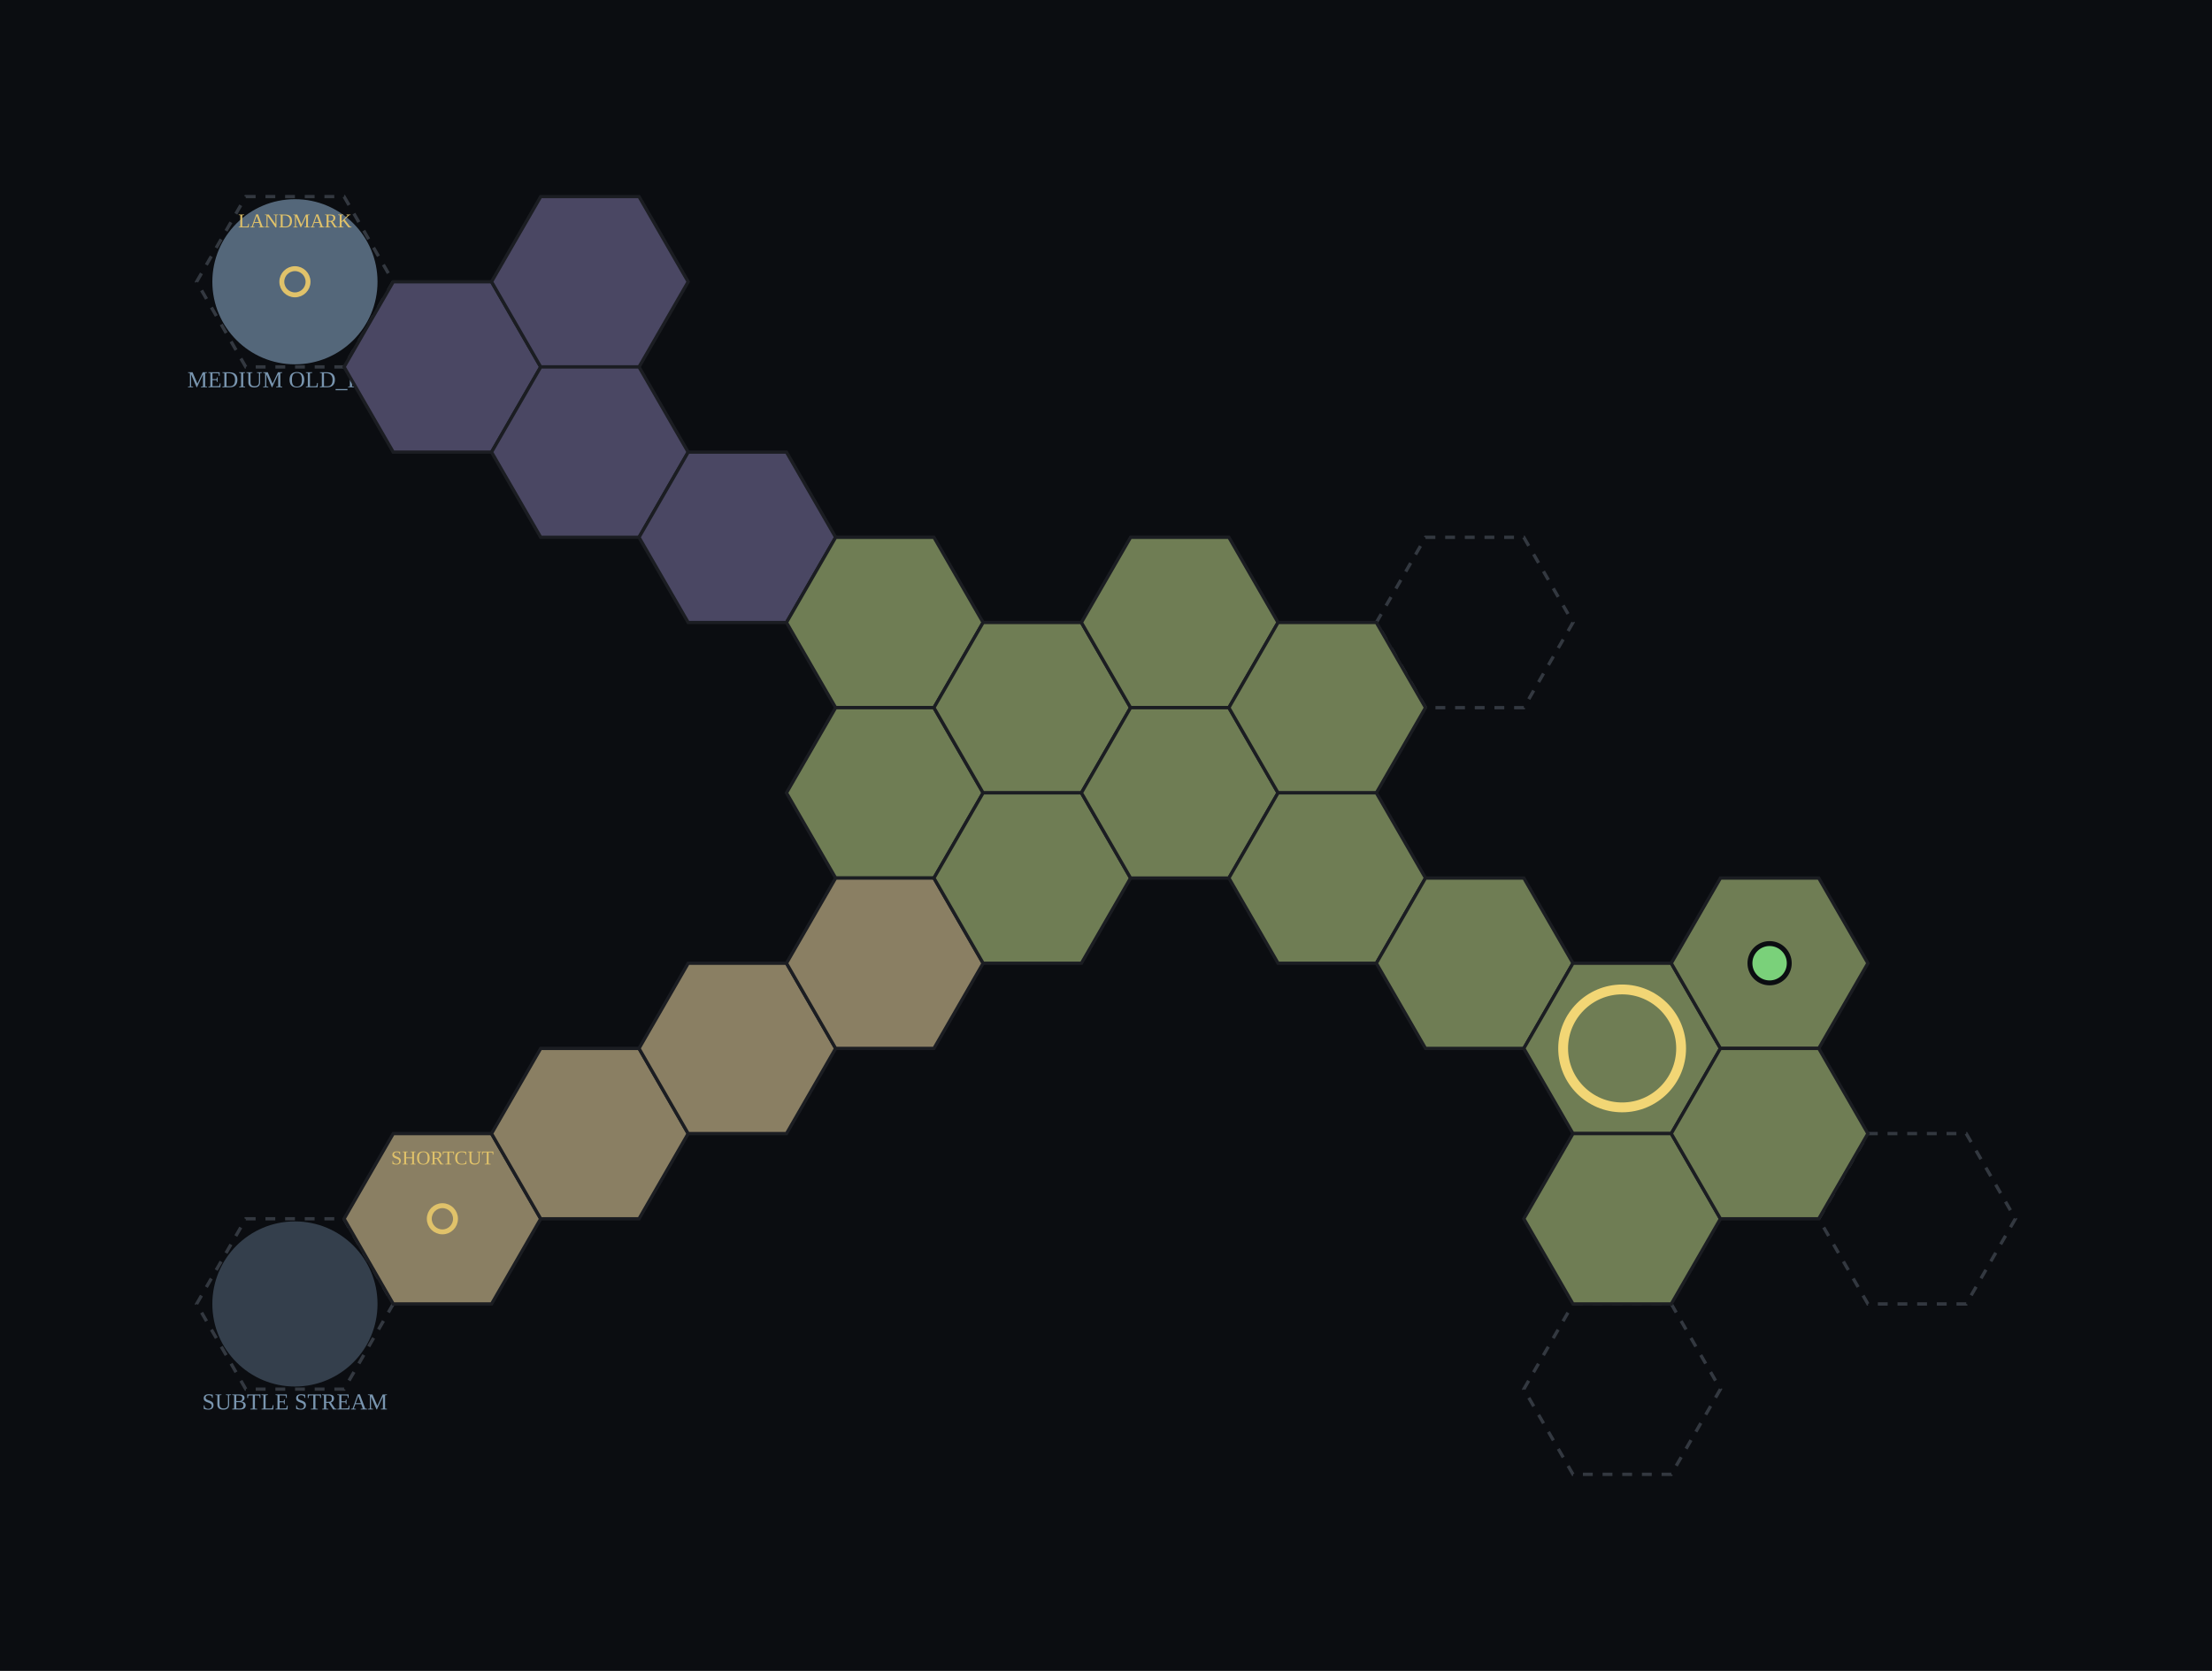
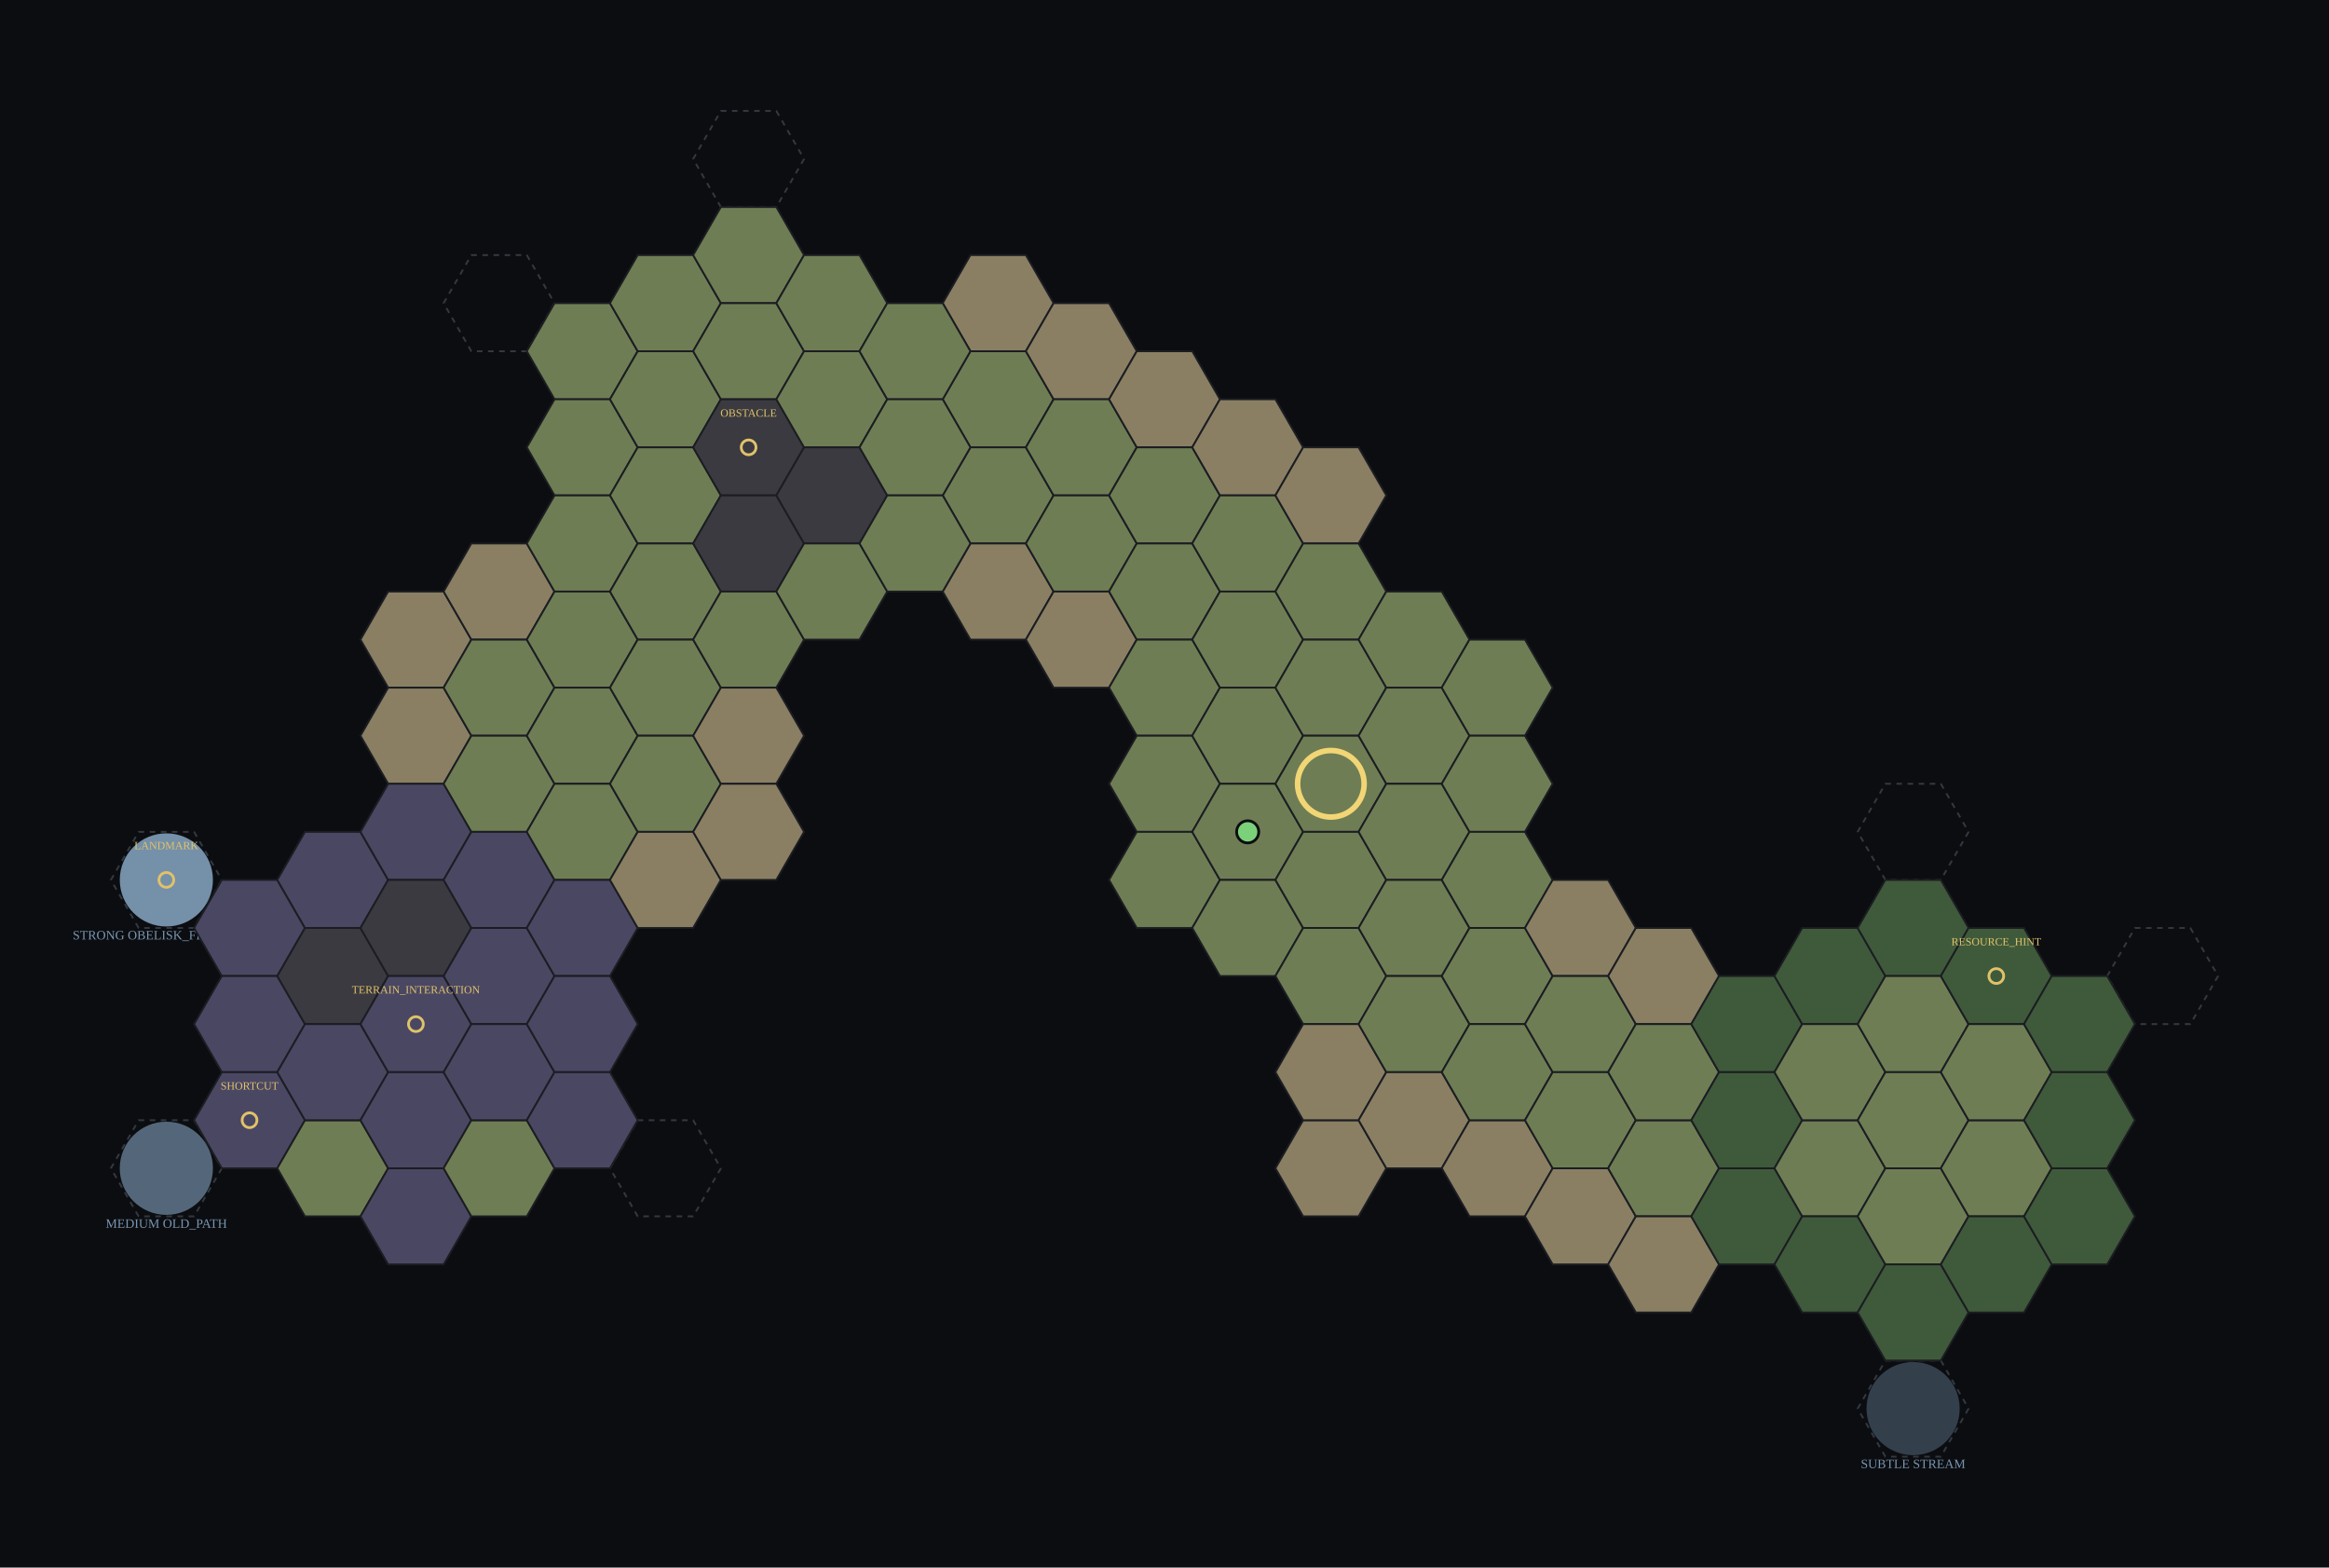
- <svg xmlns="http://www.w3.org/2000/svg" viewBox="-105.0 -34.0 675.0 510.0" width="675" height="510">
-   <rect x="-105.0" y="-34.0" width="675.0" height="510.0" fill="#0b0d11" />
-   <polygon points="-30.0,26.0 0.0,26.0 15.0,52.0 0.0,78.0 -30.0,78.0 -45.0,52.0" fill="none" stroke="#5b6470" stroke-width="1" stroke-dasharray="3 3" opacity="0.5" />
-   <polygon points="-30.0,338.0 0.0,338.0 15.0,364.0 0.0,390.0 -30.0,390.0 -45.0,364.0" fill="none" stroke="#5b6470" stroke-width="1" stroke-dasharray="3 3" opacity="0.5" />
-   <polygon points="330.0,130.0 360.0,130.0 375.0,156.0 360.0,182.0 330.0,182.0 315.0,156.0" fill="none" stroke="#5b6470" stroke-width="1" stroke-dasharray="3 3" opacity="0.5" />
-   <polygon points="375.0,364.0 405.0,364.0 420.0,390.0 405.0,416.0 375.0,416.0 360.0,390.0" fill="none" stroke="#5b6470" stroke-width="1" stroke-dasharray="3 3" opacity="0.5" />
-   <polygon points="465.0,312.0 495.0,312.0 510.0,338.0 495.0,364.0 465.0,364.0 450.0,338.0" fill="none" stroke="#5b6470" stroke-width="1" stroke-dasharray="3 3" opacity="0.5" />
-   <circle cx="-15.0" cy="52.0" r="25.2" fill="rgba(158,195,228,0.5)" />
-   <text x="-15.0" y="84.2" text-anchor="middle" font-size="7" fill="#9ec3e4" opacity="0.75">MEDIUM OLD_PATH</text>
-   <circle cx="-15.0" cy="364.0" r="25.2" fill="rgba(158,195,228,0.28)" />
-   <text x="-15.0" y="396.2" text-anchor="middle" font-size="7" fill="#9ec3e4" opacity="0.75">SUBTLE STREAM</text>
-   <polygon points="15.0,52.0 45.0,52.0 60.0,78.0 45.0,104.0 15.0,104.0 0.0,78.0" fill="#4a4763" stroke="#1b1d22" stroke-width="1" />
-   <polygon points="15.0,312.0 45.0,312.0 60.0,338.0 45.0,364.0 15.0,364.0 0.0,338.0" fill="#8a7f63" stroke="#1b1d22" stroke-width="1" />
-   <polygon points="60.0,26.0 90.0,26.0 105.0,52.0 90.0,78.0 60.0,78.0 45.0,52.0" fill="#4a4763" stroke="#1b1d22" stroke-width="1" />
-   <polygon points="60.0,78.0 90.0,78.0 105.0,104.0 90.0,130.0 60.0,130.0 45.0,104.0" fill="#4a4763" stroke="#1b1d22" stroke-width="1" />
-   <polygon points="60.0,286.0 90.0,286.0 105.0,312.0 90.0,338.0 60.0,338.0 45.0,312.0" fill="#8a7f63" stroke="#1b1d22" stroke-width="1" />
-   <polygon points="105.0,104.0 135.0,104.0 150.0,130.0 135.0,156.0 105.0,156.0 90.0,130.0" fill="#4a4763" stroke="#1b1d22" stroke-width="1" />
-   <polygon points="105.0,260.0 135.0,260.0 150.0,286.0 135.0,312.0 105.0,312.0 90.0,286.0" fill="#8a7f63" stroke="#1b1d22" stroke-width="1" />
-   <polygon points="150.0,130.0 180.0,130.0 195.0,156.0 180.0,182.0 150.0,182.0 135.0,156.0" fill="#6f7d54" stroke="#1b1d22" stroke-width="1" />
-   <polygon points="150.0,182.0 180.0,182.0 195.0,208.0 180.0,234.0 150.0,234.0 135.0,208.0" fill="#6f7d54" stroke="#1b1d22" stroke-width="1" />
+ <svg xmlns="http://www.w3.org/2000/svg" viewBox="-60.0 -86.0 1260.0 848.0" width="1260" height="848">
+   <rect x="-60.0" y="-86.0" width="1260.0" height="848.0" fill="#0b0d11" />
+   <polygon points="15.0,364.0 45.0,364.0 60.0,390.0 45.0,416.0 15.0,416.0 0.0,390.0" fill="none" stroke="#5b6470" stroke-width="1" stroke-dasharray="3 3" opacity="0.5" />
+   <polygon points="15.0,520.0 45.0,520.0 60.0,546.0 45.0,572.0 15.0,572.0 0.0,546.0" fill="none" stroke="#5b6470" stroke-width="1" stroke-dasharray="3 3" opacity="0.5" />
+   <polygon points="960.0,650.0 990.0,650.0 1005.0,676.0 990.0,702.0 960.0,702.0 945.0,676.0" fill="none" stroke="#5b6470" stroke-width="1" stroke-dasharray="3 3" opacity="0.5" />
+   <polygon points="960.0,338.0 990.0,338.0 1005.0,364.0 990.0,390.0 960.0,390.0 945.0,364.0" fill="none" stroke="#5b6470" stroke-width="1" stroke-dasharray="3 3" opacity="0.5" />
+   <polygon points="1095.0,416.0 1125.0,416.0 1140.0,442.0 1125.0,468.0 1095.0,468.0 1080.0,442.0" fill="none" stroke="#5b6470" stroke-width="1" stroke-dasharray="3 3" opacity="0.5" />
+   <polygon points="195.0,52.0 225.0,52.0 240.0,78.0 225.0,104.0 195.0,104.0 180.0,78.0" fill="none" stroke="#5b6470" stroke-width="1" stroke-dasharray="3 3" opacity="0.5" />
+   <polygon points="285.0,520.0 315.0,520.0 330.0,546.0 315.0,572.0 285.0,572.0 270.0,546.0" fill="none" stroke="#5b6470" stroke-width="1" stroke-dasharray="3 3" opacity="0.5" />
+   <polygon points="330.0,-26.0 360.0,-26.0 375.0,0.0 360.0,26.0 330.0,26.0 315.0,0.0" fill="none" stroke="#5b6470" stroke-width="1" stroke-dasharray="3 3" opacity="0.5" />
+   <circle cx="30.0" cy="390.0" r="25.2" fill="rgba(158,195,228,0.72)" />
+   <text x="30.0" y="422.2" text-anchor="middle" font-size="7" fill="#9ec3e4" opacity="0.75">STRONG OBELISK_FRAGMENT</text>
+   <circle cx="30.0" cy="546.0" r="25.2" fill="rgba(158,195,228,0.5)" />
+   <text x="30.0" y="578.2" text-anchor="middle" font-size="7" fill="#9ec3e4" opacity="0.75">MEDIUM OLD_PATH</text>
+   <circle cx="975.0" cy="676.0" r="25.2" fill="rgba(158,195,228,0.28)" />
+   <text x="975.0" y="708.2" text-anchor="middle" font-size="7" fill="#9ec3e4" opacity="0.75">SUBTLE STREAM</text>
+   <polygon points="60.0,390.0 90.0,390.0 105.0,416.0 90.0,442.0 60.0,442.0 45.0,416.0" fill="#4a4763" stroke="#1b1d22" stroke-width="1" />
+   <polygon points="60.0,442.0 90.0,442.0 105.0,468.0 90.0,494.0 60.0,494.0 45.0,468.0" fill="#4a4763" stroke="#1b1d22" stroke-width="1" />
+   <polygon points="60.0,494.0 90.0,494.0 105.0,520.0 90.0,546.0 60.0,546.0 45.0,520.0" fill="#4a4763" stroke="#1b1d22" stroke-width="1" />
+   <polygon points="465.0,52.0 495.0,52.0 510.0,78.0 495.0,104.0 465.0,104.0 450.0,78.0" fill="#8a7f63" stroke="#1b1d22" stroke-width="1" />
+   <polygon points="465.0,104.0 495.0,104.0 510.0,130.0 495.0,156.0 465.0,156.0 450.0,130.0" fill="#6f7d54" stroke="#1b1d22" stroke-width="1" />
+   <polygon points="465.0,156.0 495.0,156.0 510.0,182.0 495.0,208.0 465.0,208.0 450.0,182.0" fill="#6f7d54" stroke="#1b1d22" stroke-width="1" />
+   <polygon points="465.0,208.0 495.0,208.0 510.0,234.0 495.0,260.0 465.0,260.0 450.0,234.0" fill="#8a7f63" stroke="#1b1d22" stroke-width="1" />
+   <polygon points="510.0,78.0 540.0,78.0 555.0,104.0 540.0,130.0 510.0,130.0 495.0,104.0" fill="#8a7f63" stroke="#1b1d22" stroke-width="1" />
+   <polygon points="510.0,130.0 540.0,130.0 555.0,156.0 540.0,182.0 510.0,182.0 495.0,156.0" fill="#6f7d54" stroke="#1b1d22" stroke-width="1" />
+   <polygon points="510.0,182.0 540.0,182.0 555.0,208.0 540.0,234.0 510.0,234.0 495.0,208.0" fill="#6f7d54" stroke="#1b1d22" stroke-width="1" />
+   <polygon points="510.0,234.0 540.0,234.0 555.0,260.0 540.0,286.0 510.0,286.0 495.0,260.0" fill="#8a7f63" stroke="#1b1d22" stroke-width="1" />
+   <polygon points="555.0,104.0 585.0,104.0 600.0,130.0 585.0,156.0 555.0,156.0 540.0,130.0" fill="#8a7f63" stroke="#1b1d22" stroke-width="1" />
+   <polygon points="555.0,156.0 585.0,156.0 600.0,182.0 585.0,208.0 555.0,208.0 540.0,182.0" fill="#6f7d54" stroke="#1b1d22" stroke-width="1" />
+   <polygon points="555.0,208.0 585.0,208.0 600.0,234.0 585.0,260.0 555.0,260.0 540.0,234.0" fill="#6f7d54" stroke="#1b1d22" stroke-width="1" />
+   <polygon points="555.0,260.0 585.0,260.0 600.0,286.0 585.0,312.0 555.0,312.0 540.0,286.0" fill="#6f7d54" stroke="#1b1d22" stroke-width="1" />
+   <polygon points="555.0,312.0 585.0,312.0 600.0,338.0 585.0,364.0 555.0,364.0 540.0,338.0" fill="#6f7d54" stroke="#1b1d22" stroke-width="1" />
+   <polygon points="555.0,364.0 585.0,364.0 600.0,390.0 585.0,416.0 555.0,416.0 540.0,390.0" fill="#6f7d54" stroke="#1b1d22" stroke-width="1" />
+   <polygon points="600.0,130.0 630.0,130.0 645.0,156.0 630.0,182.0 600.0,182.0 585.0,156.0" fill="#8a7f63" stroke="#1b1d22" stroke-width="1" />
+   <polygon points="600.0,182.0 630.0,182.0 645.0,208.0 630.0,234.0 600.0,234.0 585.0,208.0" fill="#6f7d54" stroke="#1b1d22" stroke-width="1" />
+   <polygon points="600.0,234.0 630.0,234.0 645.0,260.0 630.0,286.0 600.0,286.0 585.0,260.0" fill="#6f7d54" stroke="#1b1d22" stroke-width="1" />
+   <polygon points="600.0,286.0 630.0,286.0 645.0,312.0 630.0,338.0 600.0,338.0 585.0,312.0" fill="#6f7d54" stroke="#1b1d22" stroke-width="1" />
+   <polygon points="600.0,338.0 630.0,338.0 645.0,364.0 630.0,390.0 600.0,390.0 585.0,364.0" fill="#6f7d54" stroke="#1b1d22" stroke-width="1" />
+   <polygon points="600.0,390.0 630.0,390.0 645.0,416.0 630.0,442.0 600.0,442.0 585.0,416.0" fill="#6f7d54" stroke="#1b1d22" stroke-width="1" />
+   <polygon points="645.0,520.0 675.0,520.0 690.0,546.0 675.0,572.0 645.0,572.0 630.0,546.0" fill="#8a7f63" stroke="#1b1d22" stroke-width="1" />
+   <polygon points="645.0,156.0 675.0,156.0 690.0,182.0 675.0,208.0 645.0,208.0 630.0,182.0" fill="#8a7f63" stroke="#1b1d22" stroke-width="1" />
+   <polygon points="645.0,208.0 675.0,208.0 690.0,234.0 675.0,260.0 645.0,260.0 630.0,234.0" fill="#6f7d54" stroke="#1b1d22" stroke-width="1" />
+   <polygon points="645.0,260.0 675.0,260.0 690.0,286.0 675.0,312.0 645.0,312.0 630.0,286.0" fill="#6f7d54" stroke="#1b1d22" stroke-width="1" />
+   <polygon points="645.0,312.0 675.0,312.0 690.0,338.0 675.0,364.0 645.0,364.0 630.0,338.0" fill="#6f7d54" stroke="#1b1d22" stroke-width="1" />
+   <polygon points="645.0,364.0 675.0,364.0 690.0,390.0 675.0,416.0 645.0,416.0 630.0,390.0" fill="#6f7d54" stroke="#1b1d22" stroke-width="1" />
+   <polygon points="645.0,416.0 675.0,416.0 690.0,442.0 675.0,468.0 645.0,468.0 630.0,442.0" fill="#6f7d54" stroke="#1b1d22" stroke-width="1" />
+   <polygon points="645.0,468.0 675.0,468.0 690.0,494.0 675.0,520.0 645.0,520.0 630.0,494.0" fill="#8a7f63" stroke="#1b1d22" stroke-width="1" />
+   <polygon points="690.0,234.0 720.0,234.0 735.0,260.0 720.0,286.0 690.0,286.0 675.0,260.0" fill="#6f7d54" stroke="#1b1d22" stroke-width="1" />
+   <polygon points="690.0,286.0 720.0,286.0 735.0,312.0 720.0,338.0 690.0,338.0 675.0,312.0" fill="#6f7d54" stroke="#1b1d22" stroke-width="1" />
+   <polygon points="690.0,338.0 720.0,338.0 735.0,364.0 720.0,390.0 690.0,390.0 675.0,364.0" fill="#6f7d54" stroke="#1b1d22" stroke-width="1" />
+   <polygon points="690.0,390.0 720.0,390.0 735.0,416.0 720.0,442.0 690.0,442.0 675.0,416.0" fill="#6f7d54" stroke="#1b1d22" stroke-width="1" />
+   <polygon points="690.0,442.0 720.0,442.0 735.0,468.0 720.0,494.0 690.0,494.0 675.0,468.0" fill="#6f7d54" stroke="#1b1d22" stroke-width="1" />
+   <polygon points="690.0,494.0 720.0,494.0 735.0,520.0 720.0,546.0 690.0,546.0 675.0,520.0" fill="#8a7f63" stroke="#1b1d22" stroke-width="1" />
+   <polygon points="735.0,520.0 765.0,520.0 780.0,546.0 765.0,572.0 735.0,572.0 720.0,546.0" fill="#8a7f63" stroke="#1b1d22" stroke-width="1" />
+   <polygon points="735.0,260.0 765.0,260.0 780.0,286.0 765.0,312.0 735.0,312.0 720.0,286.0" fill="#6f7d54" stroke="#1b1d22" stroke-width="1" />
+   <polygon points="735.0,312.0 765.0,312.0 780.0,338.0 765.0,364.0 735.0,364.0 720.0,338.0" fill="#6f7d54" stroke="#1b1d22" stroke-width="1" />
+   <polygon points="735.0,364.0 765.0,364.0 780.0,390.0 765.0,416.0 735.0,416.0 720.0,390.0" fill="#6f7d54" stroke="#1b1d22" stroke-width="1" />
+   <polygon points="735.0,416.0 765.0,416.0 780.0,442.0 765.0,468.0 735.0,468.0 720.0,442.0" fill="#6f7d54" stroke="#1b1d22" stroke-width="1" />
+   <polygon points="735.0,468.0 765.0,468.0 780.0,494.0 765.0,520.0 735.0,520.0 720.0,494.0" fill="#6f7d54" stroke="#1b1d22" stroke-width="1" />
+   <polygon points="780.0,546.0 810.0,546.0 825.0,572.0 810.0,598.0 780.0,598.0 765.0,572.0" fill="#8a7f63" stroke="#1b1d22" stroke-width="1" />
+   <polygon points="780.0,390.0 810.0,390.0 825.0,416.0 810.0,442.0 780.0,442.0 765.0,416.0" fill="#8a7f63" stroke="#1b1d22" stroke-width="1" />
+   <polygon points="780.0,442.0 810.0,442.0 825.0,468.0 810.0,494.0 780.0,494.0 765.0,468.0" fill="#6f7d54" stroke="#1b1d22" stroke-width="1" />
+   <polygon points="780.0,494.0 810.0,494.0 825.0,520.0 810.0,546.0 780.0,546.0 765.0,520.0" fill="#6f7d54" stroke="#1b1d22" stroke-width="1" />
+   <polygon points="825.0,520.0 855.0,520.0 870.0,546.0 855.0,572.0 825.0,572.0 810.0,546.0" fill="#6f7d54" stroke="#1b1d22" stroke-width="1" />
+   <polygon points="825.0,572.0 855.0,572.0 870.0,598.0 855.0,624.0 825.0,624.0 810.0,598.0" fill="#8a7f63" stroke="#1b1d22" stroke-width="1" />
+   <polygon points="825.0,416.0 855.0,416.0 870.0,442.0 855.0,468.0 825.0,468.0 810.0,442.0" fill="#8a7f63" stroke="#1b1d22" stroke-width="1" />
+   <polygon points="825.0,468.0 855.0,468.0 870.0,494.0 855.0,520.0 825.0,520.0 810.0,494.0" fill="#6f7d54" stroke="#1b1d22" stroke-width="1" />
+   <polygon points="870.0,546.0 900.0,546.0 915.0,572.0 900.0,598.0 870.0,598.0 855.0,572.0" fill="#3f5a3a" stroke="#1b1d22" stroke-width="1" />
+   <polygon points="870.0,442.0 900.0,442.0 915.0,468.0 900.0,494.0 870.0,494.0 855.0,468.0" fill="#3f5a3a" stroke="#1b1d22" stroke-width="1" />
+   <polygon points="870.0,494.0 900.0,494.0 915.0,520.0 900.0,546.0 870.0,546.0 855.0,520.0" fill="#3f5a3a" stroke="#1b1d22" stroke-width="1" />
+   <polygon points="105.0,520.0 135.0,520.0 150.0,546.0 135.0,572.0 105.0,572.0 90.0,546.0" fill="#6f7d54" stroke="#1b1d22" stroke-width="1" />
+   <polygon points="105.0,364.0 135.0,364.0 150.0,390.0 135.0,416.0 105.0,416.0 90.0,390.0" fill="#4a4763" stroke="#1b1d22" stroke-width="1" />
+   <polygon points="105.0,416.0 135.0,416.0 150.0,442.0 135.0,468.0 105.0,468.0 90.0,442.0" fill="#3a3a40" stroke="#1b1d22" stroke-width="1" />
+   <polygon points="105.0,468.0 135.0,468.0 150.0,494.0 135.0,520.0 105.0,520.0 90.0,494.0" fill="#4a4763" stroke="#1b1d22" stroke-width="1" />
+   <polygon points="915.0,520.0 945.0,520.0 960.0,546.0 945.0,572.0 915.0,572.0 900.0,546.0" fill="#6f7d54" stroke="#1b1d22" stroke-width="1" />
+   <polygon points="915.0,572.0 945.0,572.0 960.0,598.0 945.0,624.0 915.0,624.0 900.0,598.0" fill="#3f5a3a" stroke="#1b1d22" stroke-width="1" />
+   <polygon points="915.0,416.0 945.0,416.0 960.0,442.0 945.0,468.0 915.0,468.0 900.0,442.0" fill="#3f5a3a" stroke="#1b1d22" stroke-width="1" />
+   <polygon points="915.0,468.0 945.0,468.0 960.0,494.0 945.0,520.0 915.0,520.0 900.0,494.0" fill="#6f7d54" stroke="#1b1d22" stroke-width="1" />
+   <polygon points="960.0,546.0 990.0,546.0 1005.0,572.0 990.0,598.0 960.0,598.0 945.0,572.0" fill="#6f7d54" stroke="#1b1d22" stroke-width="1" />
+   <polygon points="960.0,598.0 990.0,598.0 1005.0,624.0 990.0,650.0 960.0,650.0 945.0,624.0" fill="#3f5a3a" stroke="#1b1d22" stroke-width="1" />
+   <polygon points="960.0,390.0 990.0,390.0 1005.0,416.0 990.0,442.0 960.0,442.0 945.0,416.0" fill="#3f5a3a" stroke="#1b1d22" stroke-width="1" />
+   <polygon points="960.0,442.0 990.0,442.0 1005.0,468.0 990.0,494.0 960.0,494.0 945.0,468.0" fill="#6f7d54" stroke="#1b1d22" stroke-width="1" />
+   <polygon points="960.0,494.0 990.0,494.0 1005.0,520.0 990.0,546.0 960.0,546.0 945.0,520.0" fill="#6f7d54" stroke="#1b1d22" stroke-width="1" />
+   <polygon points="1005.0,520.0 1035.0,520.0 1050.0,546.0 1035.0,572.0 1005.0,572.0 990.0,546.0" fill="#6f7d54" stroke="#1b1d22" stroke-width="1" />
+   <polygon points="1005.0,572.0 1035.0,572.0 1050.0,598.0 1035.0,624.0 1005.0,624.0 990.0,598.0" fill="#3f5a3a" stroke="#1b1d22" stroke-width="1" />
+   <polygon points="1005.0,416.0 1035.0,416.0 1050.0,442.0 1035.0,468.0 1005.0,468.0 990.0,442.0" fill="#3f5a3a" stroke="#1b1d22" stroke-width="1" />
+   <polygon points="1005.0,468.0 1035.0,468.0 1050.0,494.0 1035.0,520.0 1005.0,520.0 990.0,494.0" fill="#6f7d54" stroke="#1b1d22" stroke-width="1" />
+   <polygon points="1050.0,546.0 1080.0,546.0 1095.0,572.0 1080.0,598.0 1050.0,598.0 1035.0,572.0" fill="#3f5a3a" stroke="#1b1d22" stroke-width="1" />
+   <polygon points="1050.0,442.0 1080.0,442.0 1095.0,468.0 1080.0,494.0 1050.0,494.0 1035.0,468.0" fill="#3f5a3a" stroke="#1b1d22" stroke-width="1" />
+   <polygon points="1050.0,494.0 1080.0,494.0 1095.0,520.0 1080.0,546.0 1050.0,546.0 1035.0,520.0" fill="#3f5a3a" stroke="#1b1d22" stroke-width="1" />
+   <polygon points="150.0,546.0 180.0,546.0 195.0,572.0 180.0,598.0 150.0,598.0 135.0,572.0" fill="#4a4763" stroke="#1b1d22" stroke-width="1" />
  <polygon points="150.0,234.0 180.0,234.0 195.0,260.0 180.0,286.0 150.0,286.0 135.0,260.0" fill="#8a7f63" stroke="#1b1d22" stroke-width="1" />
-   <polygon points="195.0,156.0 225.0,156.0 240.0,182.0 225.0,208.0 195.0,208.0 180.0,182.0" fill="#6f7d54" stroke="#1b1d22" stroke-width="1" />
-   <polygon points="195.0,208.0 225.0,208.0 240.0,234.0 225.0,260.0 195.0,260.0 180.0,234.0" fill="#6f7d54" stroke="#1b1d22" stroke-width="1" />
+   <polygon points="150.0,286.0 180.0,286.0 195.0,312.0 180.0,338.0 150.0,338.0 135.0,312.0" fill="#8a7f63" stroke="#1b1d22" stroke-width="1" />
+   <polygon points="150.0,338.0 180.0,338.0 195.0,364.0 180.0,390.0 150.0,390.0 135.0,364.0" fill="#4a4763" stroke="#1b1d22" stroke-width="1" />
+   <polygon points="150.0,390.0 180.0,390.0 195.0,416.0 180.0,442.0 150.0,442.0 135.0,416.0" fill="#3a3a40" stroke="#1b1d22" stroke-width="1" />
+   <polygon points="150.0,442.0 180.0,442.0 195.0,468.0 180.0,494.0 150.0,494.0 135.0,468.0" fill="#4a4763" stroke="#1b1d22" stroke-width="1" />
+   <polygon points="150.0,494.0 180.0,494.0 195.0,520.0 180.0,546.0 150.0,546.0 135.0,520.0" fill="#4a4763" stroke="#1b1d22" stroke-width="1" />
+   <polygon points="195.0,520.0 225.0,520.0 240.0,546.0 225.0,572.0 195.0,572.0 180.0,546.0" fill="#6f7d54" stroke="#1b1d22" stroke-width="1" />
+   <polygon points="195.0,208.0 225.0,208.0 240.0,234.0 225.0,260.0 195.0,260.0 180.0,234.0" fill="#8a7f63" stroke="#1b1d22" stroke-width="1" />
+   <polygon points="195.0,260.0 225.0,260.0 240.0,286.0 225.0,312.0 195.0,312.0 180.0,286.0" fill="#6f7d54" stroke="#1b1d22" stroke-width="1" />
+   <polygon points="195.0,312.0 225.0,312.0 240.0,338.0 225.0,364.0 195.0,364.0 180.0,338.0" fill="#6f7d54" stroke="#1b1d22" stroke-width="1" />
+   <polygon points="195.0,364.0 225.0,364.0 240.0,390.0 225.0,416.0 195.0,416.0 180.0,390.0" fill="#4a4763" stroke="#1b1d22" stroke-width="1" />
+   <polygon points="195.0,416.0 225.0,416.0 240.0,442.0 225.0,468.0 195.0,468.0 180.0,442.0" fill="#4a4763" stroke="#1b1d22" stroke-width="1" />
+   <polygon points="195.0,468.0 225.0,468.0 240.0,494.0 225.0,520.0 195.0,520.0 180.0,494.0" fill="#4a4763" stroke="#1b1d22" stroke-width="1" />
+   <polygon points="240.0,78.0 270.0,78.0 285.0,104.0 270.0,130.0 240.0,130.0 225.0,104.0" fill="#6f7d54" stroke="#1b1d22" stroke-width="1" />
  <polygon points="240.0,130.0 270.0,130.0 285.0,156.0 270.0,182.0 240.0,182.0 225.0,156.0" fill="#6f7d54" stroke="#1b1d22" stroke-width="1" />
  <polygon points="240.0,182.0 270.0,182.0 285.0,208.0 270.0,234.0 240.0,234.0 225.0,208.0" fill="#6f7d54" stroke="#1b1d22" stroke-width="1" />
+   <polygon points="240.0,234.0 270.0,234.0 285.0,260.0 270.0,286.0 240.0,286.0 225.0,260.0" fill="#6f7d54" stroke="#1b1d22" stroke-width="1" />
+   <polygon points="240.0,286.0 270.0,286.0 285.0,312.0 270.0,338.0 240.0,338.0 225.0,312.0" fill="#6f7d54" stroke="#1b1d22" stroke-width="1" />
+   <polygon points="240.0,338.0 270.0,338.0 285.0,364.0 270.0,390.0 240.0,390.0 225.0,364.0" fill="#6f7d54" stroke="#1b1d22" stroke-width="1" />
+   <polygon points="240.0,390.0 270.0,390.0 285.0,416.0 270.0,442.0 240.0,442.0 225.0,416.0" fill="#4a4763" stroke="#1b1d22" stroke-width="1" />
+   <polygon points="240.0,442.0 270.0,442.0 285.0,468.0 270.0,494.0 240.0,494.0 225.0,468.0" fill="#4a4763" stroke="#1b1d22" stroke-width="1" />
+   <polygon points="240.0,494.0 270.0,494.0 285.0,520.0 270.0,546.0 240.0,546.0 225.0,520.0" fill="#4a4763" stroke="#1b1d22" stroke-width="1" />
+   <polygon points="285.0,52.0 315.0,52.0 330.0,78.0 315.0,104.0 285.0,104.0 270.0,78.0" fill="#6f7d54" stroke="#1b1d22" stroke-width="1" />
+   <polygon points="285.0,104.0 315.0,104.0 330.0,130.0 315.0,156.0 285.0,156.0 270.0,130.0" fill="#6f7d54" stroke="#1b1d22" stroke-width="1" />
  <polygon points="285.0,156.0 315.0,156.0 330.0,182.0 315.0,208.0 285.0,208.0 270.0,182.0" fill="#6f7d54" stroke="#1b1d22" stroke-width="1" />
  <polygon points="285.0,208.0 315.0,208.0 330.0,234.0 315.0,260.0 285.0,260.0 270.0,234.0" fill="#6f7d54" stroke="#1b1d22" stroke-width="1" />
+   <polygon points="285.0,260.0 315.0,260.0 330.0,286.0 315.0,312.0 285.0,312.0 270.0,286.0" fill="#6f7d54" stroke="#1b1d22" stroke-width="1" />
+   <polygon points="285.0,312.0 315.0,312.0 330.0,338.0 315.0,364.0 285.0,364.0 270.0,338.0" fill="#6f7d54" stroke="#1b1d22" stroke-width="1" />
+   <polygon points="285.0,364.0 315.0,364.0 330.0,390.0 315.0,416.0 285.0,416.0 270.0,390.0" fill="#8a7f63" stroke="#1b1d22" stroke-width="1" />
+   <polygon points="330.0,26.0 360.0,26.0 375.0,52.0 360.0,78.0 330.0,78.0 315.0,52.0" fill="#6f7d54" stroke="#1b1d22" stroke-width="1" />
+   <polygon points="330.0,78.0 360.0,78.0 375.0,104.0 360.0,130.0 330.0,130.0 315.0,104.0" fill="#6f7d54" stroke="#1b1d22" stroke-width="1" />
+   <polygon points="330.0,130.0 360.0,130.0 375.0,156.0 360.0,182.0 330.0,182.0 315.0,156.0" fill="#3a3a40" stroke="#1b1d22" stroke-width="1" />
+   <polygon points="330.0,182.0 360.0,182.0 375.0,208.0 360.0,234.0 330.0,234.0 315.0,208.0" fill="#3a3a40" stroke="#1b1d22" stroke-width="1" />
  <polygon points="330.0,234.0 360.0,234.0 375.0,260.0 360.0,286.0 330.0,286.0 315.0,260.0" fill="#6f7d54" stroke="#1b1d22" stroke-width="1" />
-   <polygon points="375.0,260.0 405.0,260.0 420.0,286.0 405.0,312.0 375.0,312.0 360.0,286.0" fill="#6f7d54" stroke="#1b1d22" stroke-width="1" />
-   <polygon points="375.0,312.0 405.0,312.0 420.0,338.0 405.0,364.0 375.0,364.0 360.0,338.0" fill="#6f7d54" stroke="#1b1d22" stroke-width="1" />
-   <polygon points="420.0,234.0 450.0,234.0 465.0,260.0 450.0,286.0 420.0,286.0 405.0,260.0" fill="#6f7d54" stroke="#1b1d22" stroke-width="1" />
-   <polygon points="420.0,286.0 450.0,286.0 465.0,312.0 450.0,338.0 420.0,338.0 405.0,312.0" fill="#6f7d54" stroke="#1b1d22" stroke-width="1" />
-   <circle cx="-15.0" cy="52.0" r="4" fill="none" stroke="#e0c26a" stroke-width="1.5" />
-   <text x="-15.0" y="35.4" text-anchor="middle" font-size="6" fill="#e0c26a">LANDMARK</text>
-   <circle cx="30.0" cy="338.0" r="4" fill="none" stroke="#e0c26a" stroke-width="1.5" />
-   <text x="30.0" y="321.4" text-anchor="middle" font-size="6" fill="#e0c26a">SHORTCUT</text>
-   <circle cx="390.0" cy="286.0" r="18.0" fill="none" stroke="#f2d675" stroke-width="3" />
-   <circle cx="435.0" cy="260.0" r="6" fill="#7ad17a" stroke="#0b0d11" stroke-width="1.5" />
+   <polygon points="330.0,286.0 360.0,286.0 375.0,312.0 360.0,338.0 330.0,338.0 315.0,312.0" fill="#8a7f63" stroke="#1b1d22" stroke-width="1" />
+   <polygon points="330.0,338.0 360.0,338.0 375.0,364.0 360.0,390.0 330.0,390.0 315.0,364.0" fill="#8a7f63" stroke="#1b1d22" stroke-width="1" />
+   <polygon points="375.0,52.0 405.0,52.0 420.0,78.0 405.0,104.0 375.0,104.0 360.0,78.0" fill="#6f7d54" stroke="#1b1d22" stroke-width="1" />
+   <polygon points="375.0,104.0 405.0,104.0 420.0,130.0 405.0,156.0 375.0,156.0 360.0,130.0" fill="#6f7d54" stroke="#1b1d22" stroke-width="1" />
+   <polygon points="375.0,156.0 405.0,156.0 420.0,182.0 405.0,208.0 375.0,208.0 360.0,182.0" fill="#3a3a40" stroke="#1b1d22" stroke-width="1" />
+   <polygon points="375.0,208.0 405.0,208.0 420.0,234.0 405.0,260.0 375.0,260.0 360.0,234.0" fill="#6f7d54" stroke="#1b1d22" stroke-width="1" />
+   <polygon points="420.0,78.0 450.0,78.0 465.0,104.0 450.0,130.0 420.0,130.0 405.0,104.0" fill="#6f7d54" stroke="#1b1d22" stroke-width="1" />
+   <polygon points="420.0,130.0 450.0,130.0 465.0,156.0 450.0,182.0 420.0,182.0 405.0,156.0" fill="#6f7d54" stroke="#1b1d22" stroke-width="1" />
+   <polygon points="420.0,182.0 450.0,182.0 465.0,208.0 450.0,234.0 420.0,234.0 405.0,208.0" fill="#6f7d54" stroke="#1b1d22" stroke-width="1" />
+   <circle cx="165.0" cy="468.0" r="4" fill="none" stroke="#e0c26a" stroke-width="1.5" />
+   <text x="165.0" y="451.4" text-anchor="middle" font-size="6" fill="#e0c26a">TERRAIN_INTERACTION</text>
+   <circle cx="1020.0" cy="442.0" r="4" fill="none" stroke="#e0c26a" stroke-width="1.5" />
+   <text x="1020.0" y="425.4" text-anchor="middle" font-size="6" fill="#e0c26a">RESOURCE_HINT</text>
+   <circle cx="30.0" cy="390.0" r="4" fill="none" stroke="#e0c26a" stroke-width="1.5" />
+   <text x="30.0" y="373.4" text-anchor="middle" font-size="6" fill="#e0c26a">LANDMARK</text>
+   <circle cx="75.0" cy="520.0" r="4" fill="none" stroke="#e0c26a" stroke-width="1.5" />
+   <text x="75.0" y="503.4" text-anchor="middle" font-size="6" fill="#e0c26a">SHORTCUT</text>
+   <circle cx="345.0" cy="156.0" r="4" fill="none" stroke="#e0c26a" stroke-width="1.5" />
+   <text x="345.0" y="139.4" text-anchor="middle" font-size="6" fill="#e0c26a">OBSTACLE</text>
+   <circle cx="660.0" cy="338.0" r="18.0" fill="none" stroke="#f2d675" stroke-width="3" />
+   <circle cx="615.0" cy="364.0" r="6" fill="#7ad17a" stroke="#0b0d11" stroke-width="1.5" />
</svg>
